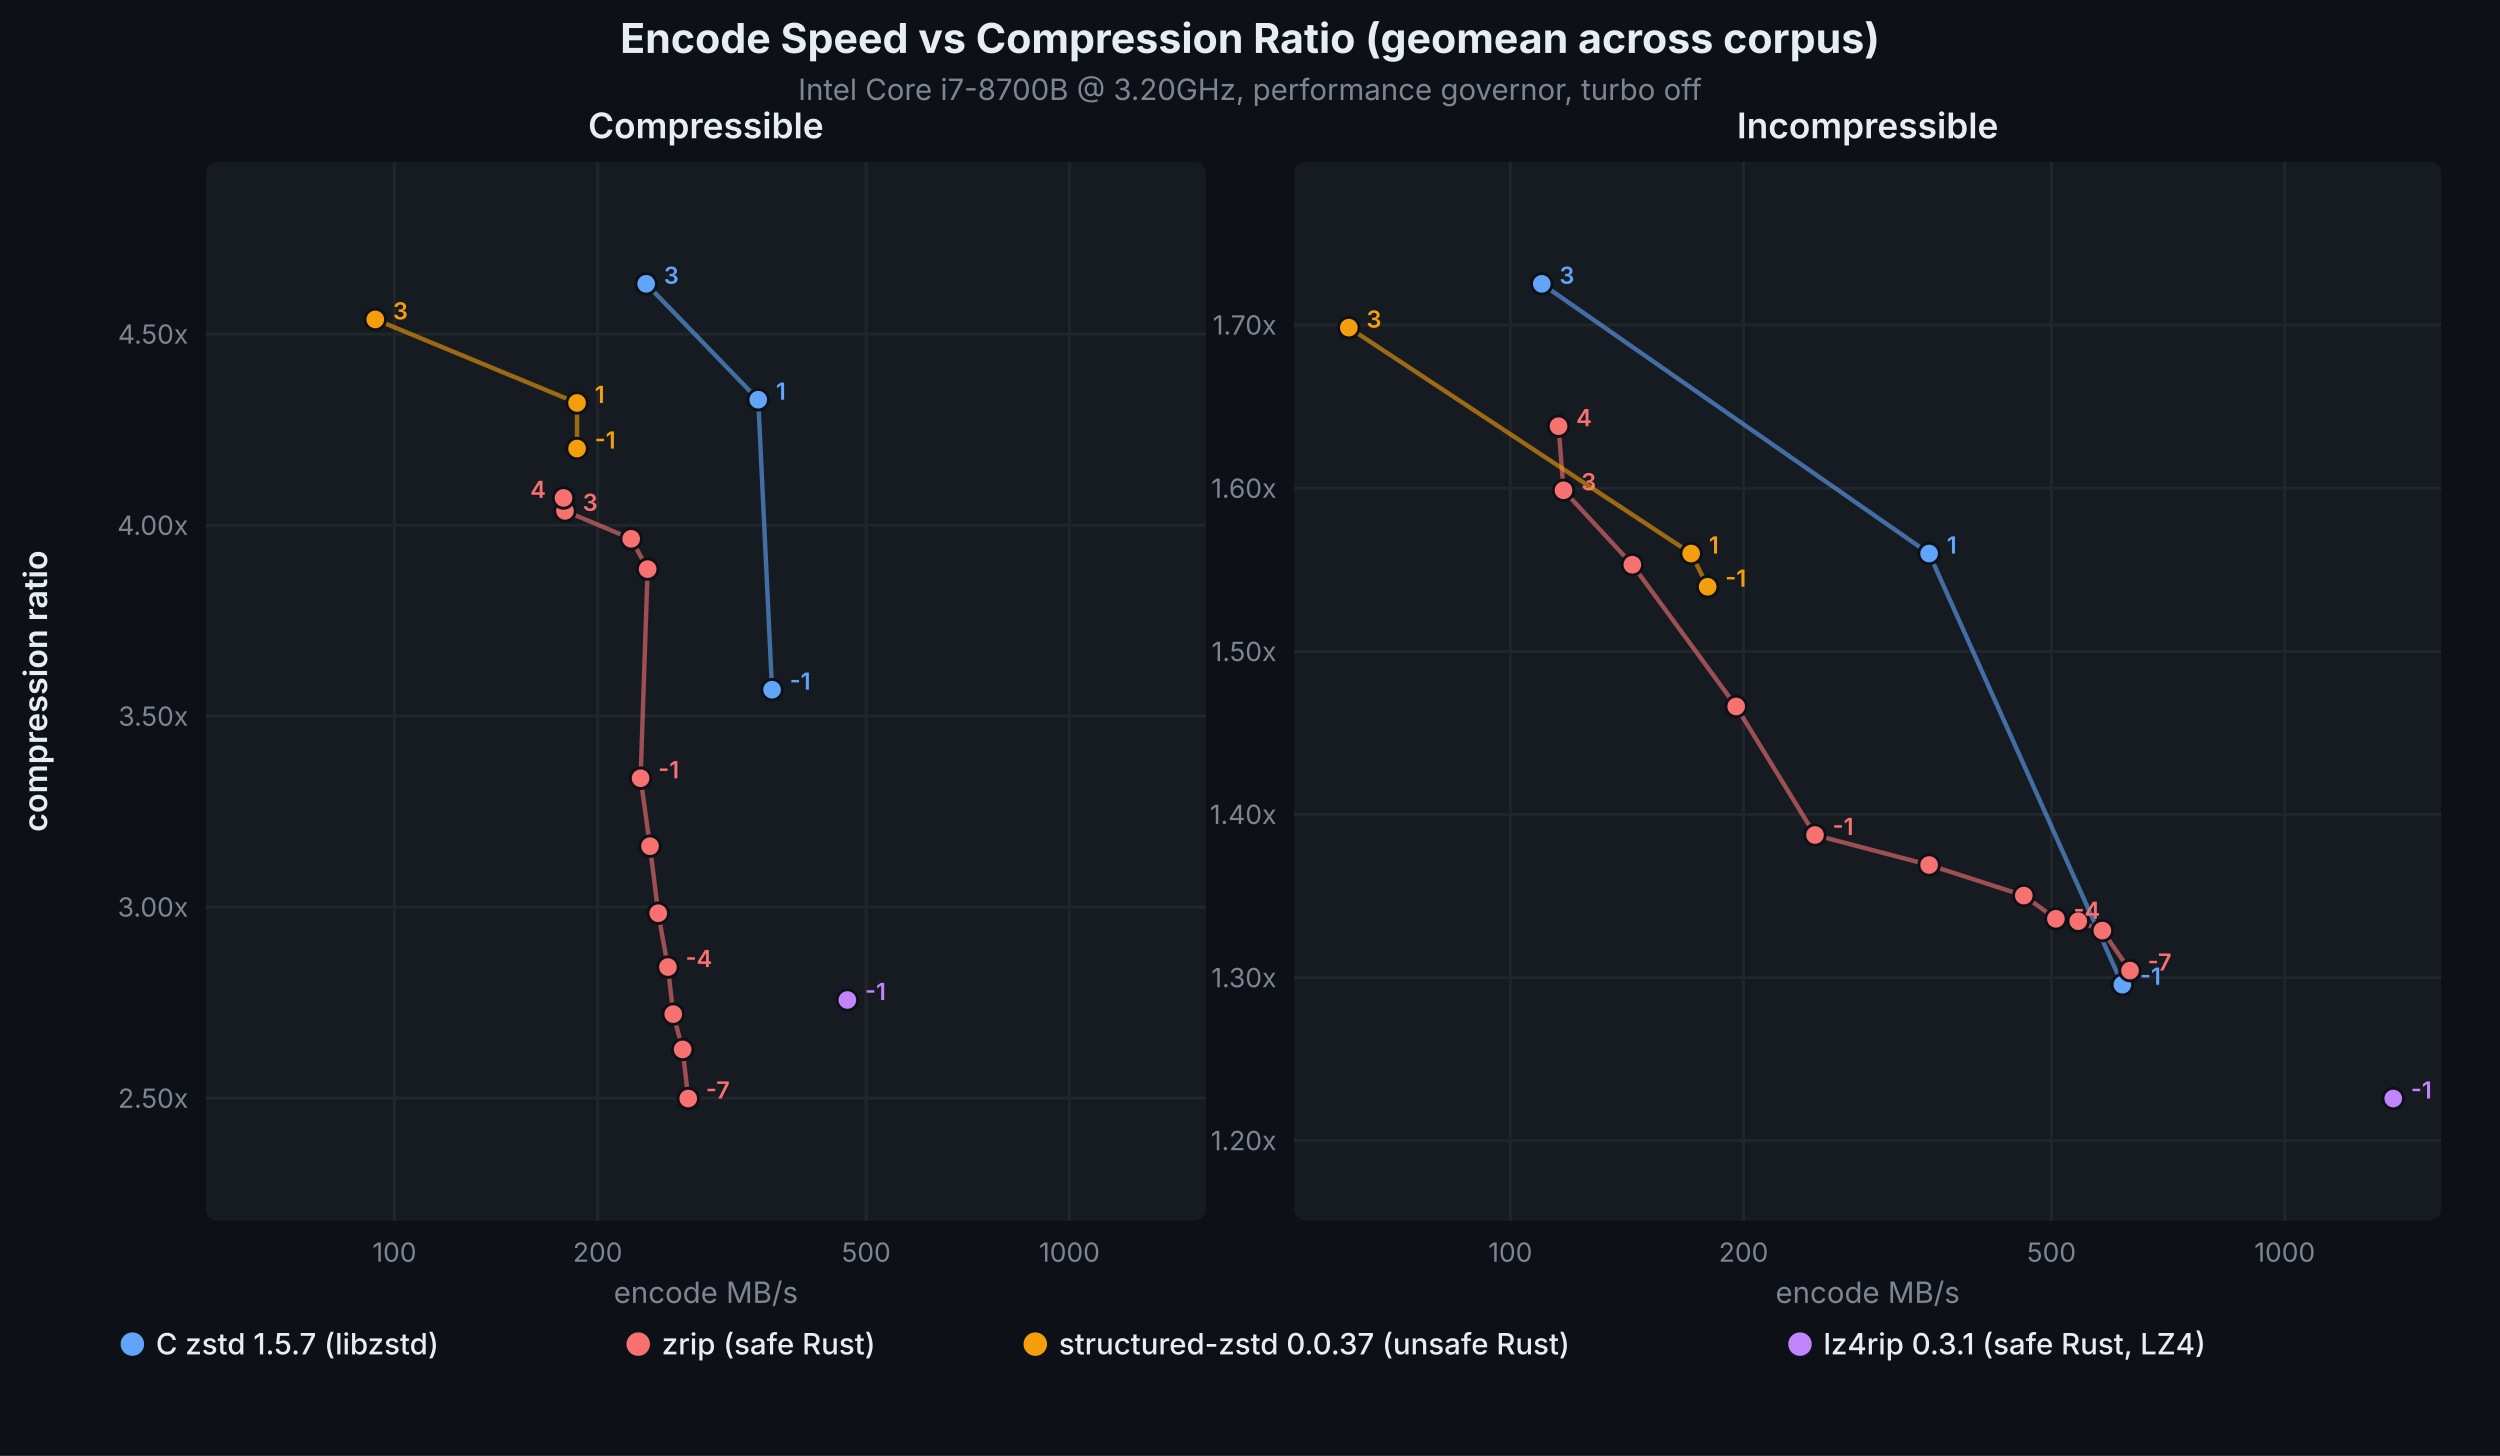
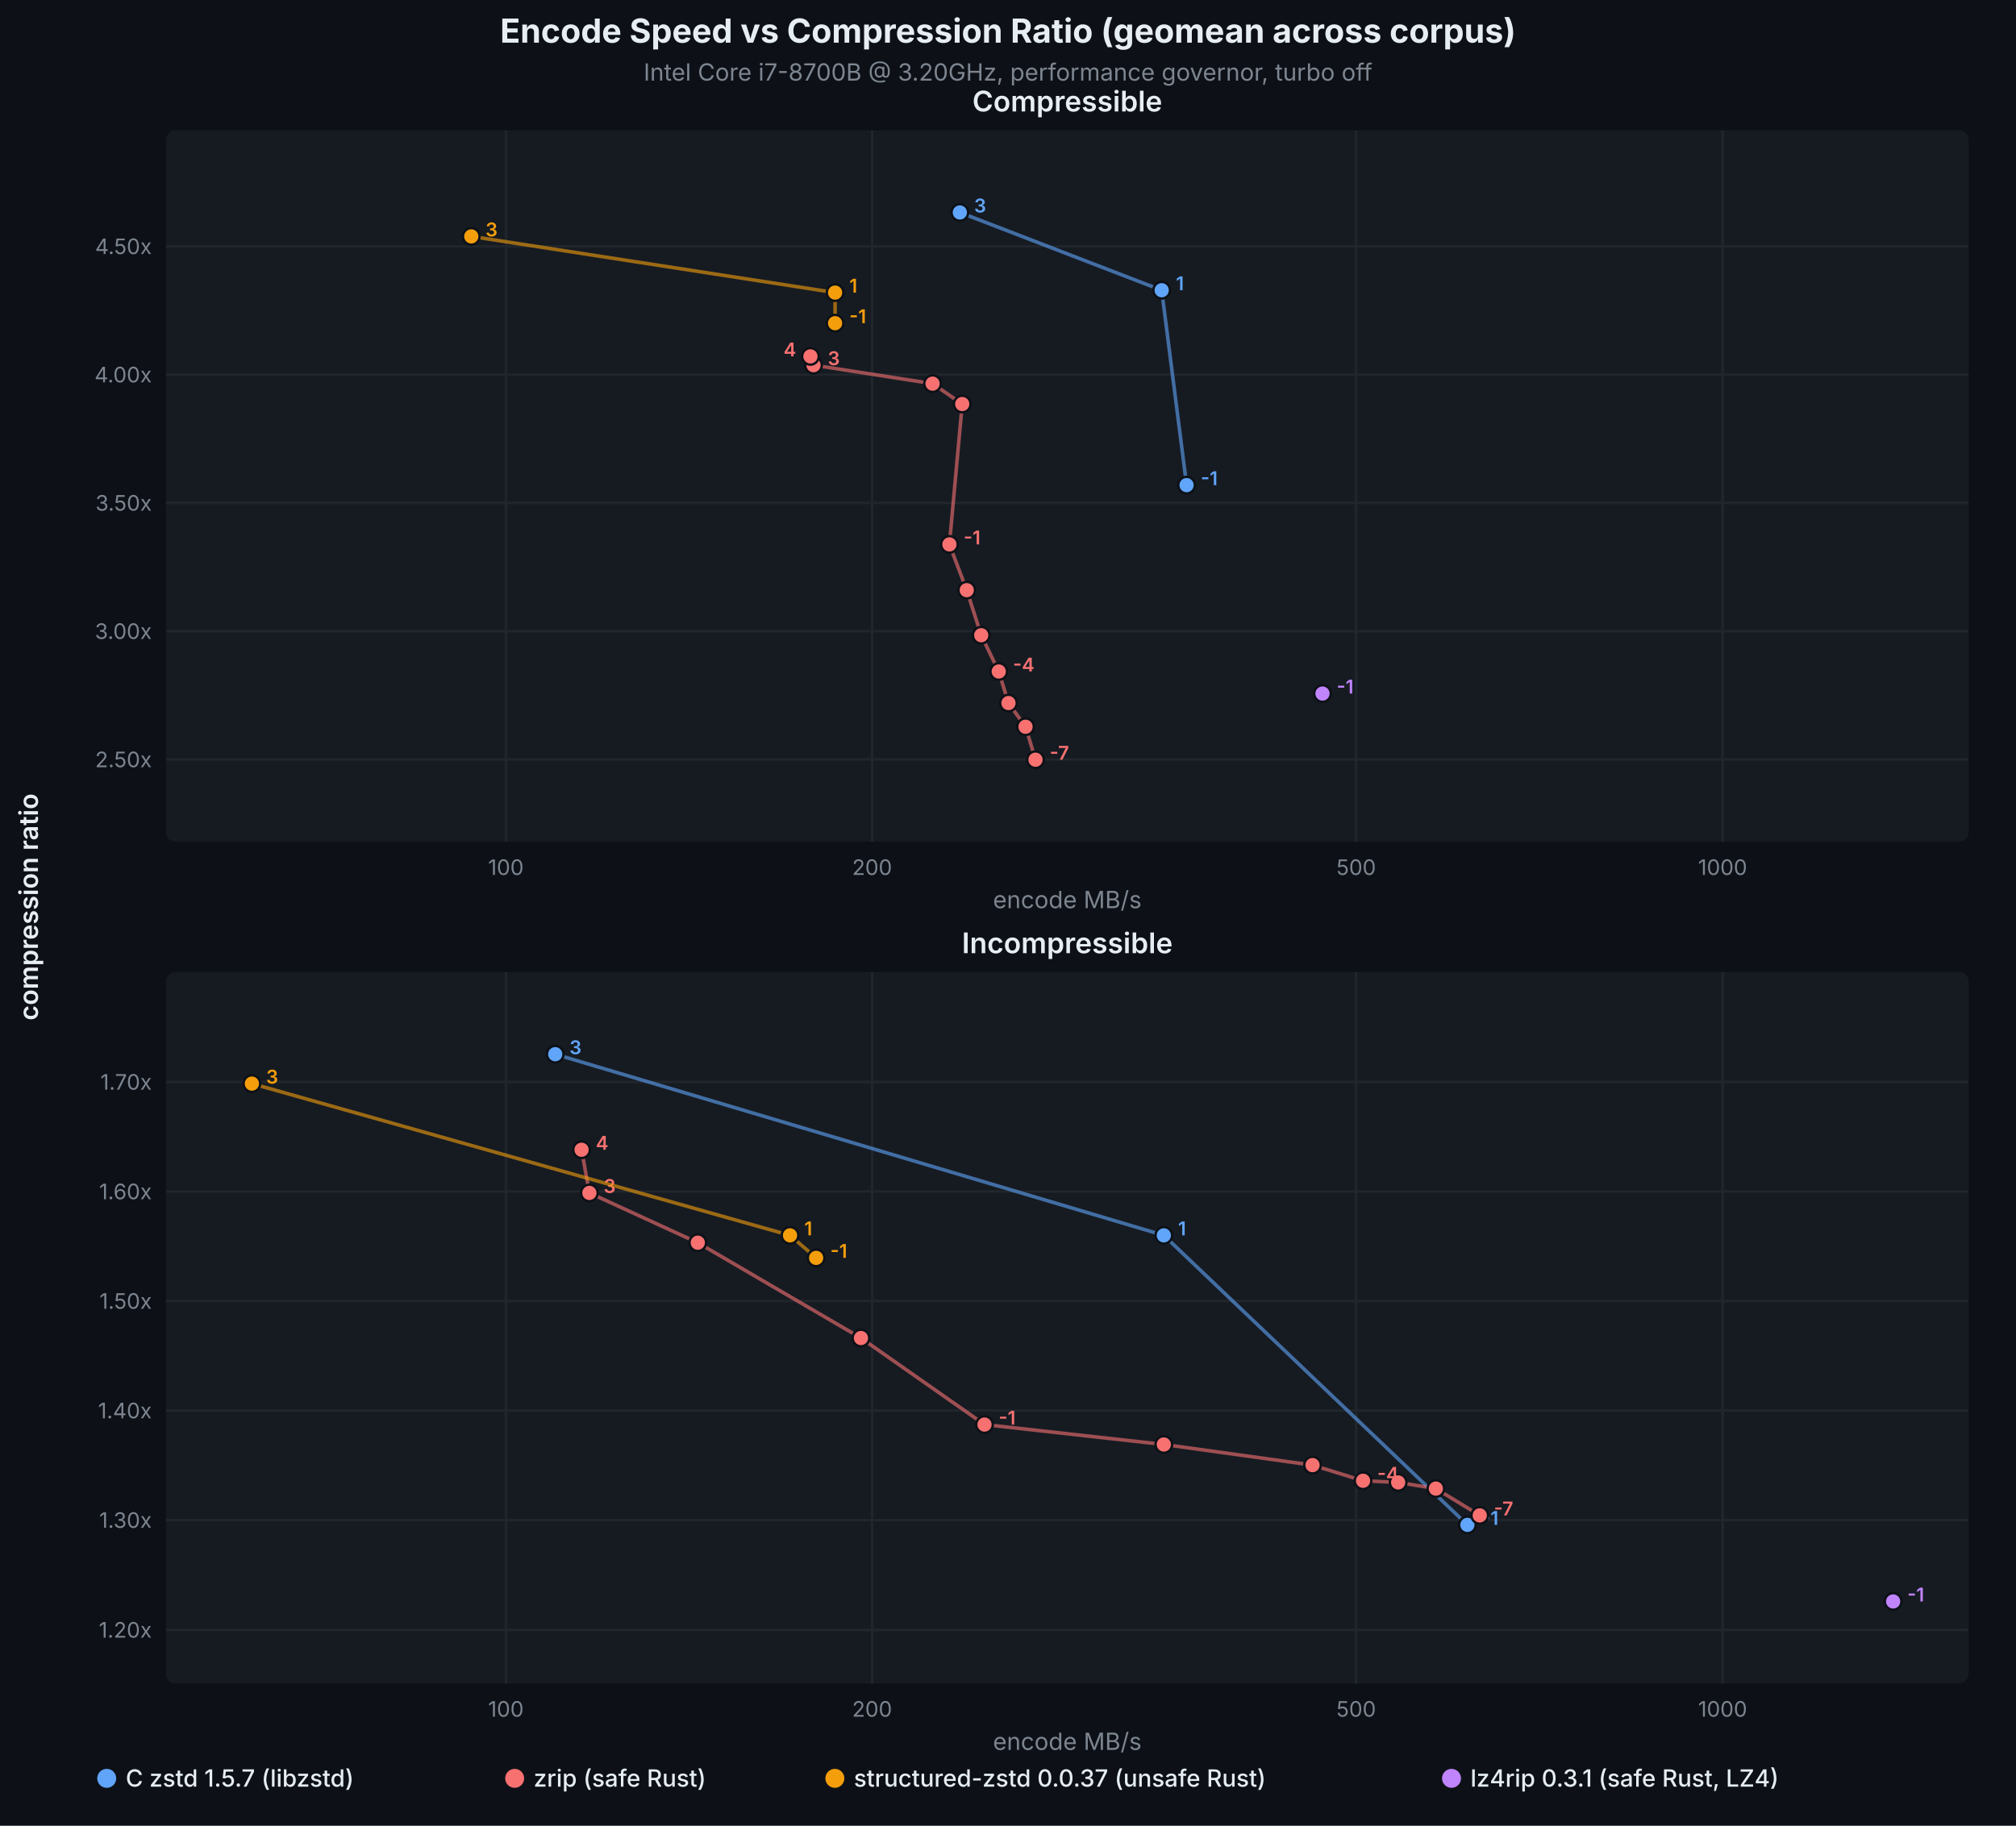
- <svg xmlns="http://www.w3.org/2000/svg" viewBox="0 0 850 495" font-family="system-ui, -apple-system, sans-serif">
-   <rect width="850" height="495" fill="#0d1117" />
+ <svg xmlns="http://www.w3.org/2000/svg" viewBox="0 0 850 770" font-family="system-ui, -apple-system, sans-serif">
+   <rect width="850" height="770" fill="#0d1117" />
  <text x="425.0" y="18" text-anchor="middle" fill="#e6edf3" font-size="14" font-weight="700">Encode Speed vs Compression Ratio (geomean across corpus)</text>
  <text x="425.0" y="34" text-anchor="middle" fill="#7d8590" font-size="10">Intel Core i7-8700B @ 3.20GHz, performance governor, turbo off</text>
-   <rect x="70" y="55" width="340" height="360" fill="#161b22" rx="4" />
-   <text x="240.0" y="47" text-anchor="middle" fill="#e6edf3" font-size="12" font-weight="600">Compressible</text>
-   <line x1="70" y1="373.4" x2="410" y2="373.4" stroke="#21262d" stroke-width="1" />
-   <text x="64" y="373.4" text-anchor="end" dominant-baseline="middle" fill="#7d8590" font-size="9">2.50x</text>
-   <line x1="70" y1="308.4" x2="410" y2="308.4" stroke="#21262d" stroke-width="1" />
-   <text x="64" y="308.4" text-anchor="end" dominant-baseline="middle" fill="#7d8590" font-size="9">3.00x</text>
-   <line x1="70" y1="243.5" x2="410" y2="243.5" stroke="#21262d" stroke-width="1" />
-   <text x="64" y="243.5" text-anchor="end" dominant-baseline="middle" fill="#7d8590" font-size="9">3.50x</text>
-   <line x1="70" y1="178.6" x2="410" y2="178.6" stroke="#21262d" stroke-width="1" />
-   <text x="64" y="178.6" text-anchor="end" dominant-baseline="middle" fill="#7d8590" font-size="9">4.00x</text>
-   <line x1="70" y1="113.6" x2="410" y2="113.6" stroke="#21262d" stroke-width="1" />
-   <text x="64" y="113.6" text-anchor="end" dominant-baseline="middle" fill="#7d8590" font-size="9">4.50x</text>
-   <line x1="134.1" y1="55" x2="134.1" y2="415" stroke="#21262d" stroke-width="1" />
-   <text x="134.1" y="429" text-anchor="middle" fill="#7d8590" font-size="9">100</text>
-   <line x1="203.2" y1="55" x2="203.2" y2="415" stroke="#21262d" stroke-width="1" />
-   <text x="203.2" y="429" text-anchor="middle" fill="#7d8590" font-size="9">200</text>
-   <line x1="294.5" y1="55" x2="294.5" y2="415" stroke="#21262d" stroke-width="1" />
-   <text x="294.5" y="429" text-anchor="middle" fill="#7d8590" font-size="9">500</text>
-   <line x1="363.6" y1="55" x2="363.6" y2="415" stroke="#21262d" stroke-width="1" />
-   <text x="363.6" y="429" text-anchor="middle" fill="#7d8590" font-size="9">1000</text>
-   <text x="240.0" y="443" text-anchor="middle" fill="#7d8590" font-size="10">encode MB/s</text>
-   <path d="M262.5,234.5L257.8,135.9L219.7,96.5" fill="none" stroke="#60a5fa" stroke-width="1.5" stroke-opacity="0.6" />
-   <circle cx="262.5" cy="234.5" r="3.5" fill="#60a5fa" stroke="#0d1117" stroke-width="1" />
-   <text x="268.5" y="234.5" text-anchor="start" fill="#60a5fa" font-size="8" font-weight="600">-1</text>
-   <circle cx="257.8" cy="135.9" r="3.5" fill="#60a5fa" stroke="#0d1117" stroke-width="1" />
-   <text x="263.8" y="135.9" text-anchor="start" fill="#60a5fa" font-size="8" font-weight="600">1</text>
-   <circle cx="219.7" cy="96.5" r="3.5" fill="#60a5fa" stroke="#0d1117" stroke-width="1" />
-   <text x="225.7" y="96.5" text-anchor="start" fill="#60a5fa" font-size="8" font-weight="600">3</text>
-   <path d="M234.0,373.5L232.1,356.8L228.9,344.8L227.1,328.8L223.8,310.5L221.0,287.7L217.8,264.6L220.2,193.5L214.6,183.2L192.1,173.7L191.6,169.3" fill="none" stroke="#f87171" stroke-width="1.5" stroke-opacity="0.6" />
-   <circle cx="234.0" cy="373.5" r="3.5" fill="#f87171" stroke="#0d1117" stroke-width="1" />
-   <text x="240.0" y="373.5" text-anchor="start" fill="#f87171" font-size="8" font-weight="600">-7</text>
-   <circle cx="232.1" cy="356.8" r="3.5" fill="#f87171" stroke="#0d1117" stroke-width="1" />
-   <circle cx="228.9" cy="344.8" r="3.5" fill="#f87171" stroke="#0d1117" stroke-width="1" />
-   <circle cx="227.1" cy="328.8" r="3.5" fill="#f87171" stroke="#0d1117" stroke-width="1" />
-   <text x="233.1" y="328.8" text-anchor="start" fill="#f87171" font-size="8" font-weight="600">-4</text>
-   <circle cx="223.8" cy="310.5" r="3.5" fill="#f87171" stroke="#0d1117" stroke-width="1" />
-   <circle cx="221.0" cy="287.7" r="3.5" fill="#f87171" stroke="#0d1117" stroke-width="1" />
-   <circle cx="217.8" cy="264.6" r="3.5" fill="#f87171" stroke="#0d1117" stroke-width="1" />
-   <text x="223.8" y="264.6" text-anchor="start" fill="#f87171" font-size="8" font-weight="600">-1</text>
-   <circle cx="220.2" cy="193.5" r="3.5" fill="#f87171" stroke="#0d1117" stroke-width="1" />
-   <circle cx="214.6" cy="183.2" r="3.5" fill="#f87171" stroke="#0d1117" stroke-width="1" />
-   <circle cx="192.1" cy="173.7" r="3.5" fill="#f87171" stroke="#0d1117" stroke-width="1" />
-   <text x="198.1" y="173.7" text-anchor="start" fill="#f87171" font-size="8" font-weight="600">3</text>
-   <circle cx="191.6" cy="169.3" r="3.5" fill="#f87171" stroke="#0d1117" stroke-width="1" />
-   <text x="185.6" y="169.3" text-anchor="end" fill="#f87171" font-size="8" font-weight="600">4</text>
-   <path d="M196.2,152.5L196.2,137.0L127.6,108.6" fill="none" stroke="#f59e0b" stroke-width="1.5" stroke-opacity="0.6" />
-   <circle cx="196.2" cy="152.5" r="3.5" fill="#f59e0b" stroke="#0d1117" stroke-width="1" />
-   <text x="202.2" y="152.5" text-anchor="start" fill="#f59e0b" font-size="8" font-weight="600">-1</text>
-   <circle cx="196.2" cy="137.0" r="3.5" fill="#f59e0b" stroke="#0d1117" stroke-width="1" />
-   <text x="202.2" y="137.0" text-anchor="start" fill="#f59e0b" font-size="8" font-weight="600">1</text>
-   <circle cx="127.6" cy="108.6" r="3.5" fill="#f59e0b" stroke="#0d1117" stroke-width="1" />
-   <text x="133.6" y="108.6" text-anchor="start" fill="#f59e0b" font-size="8" font-weight="600">3</text>
-   <circle cx="288.1" cy="340.0" r="3.5" fill="#c084fc" stroke="#0d1117" stroke-width="1" />
-   <text x="294.1" y="340.0" text-anchor="start" fill="#c084fc" font-size="8" font-weight="600">-1</text>
-   <rect x="440" y="55" width="390" height="360" fill="#161b22" rx="4" />
-   <text x="635.0" y="47" text-anchor="middle" fill="#e6edf3" font-size="12" font-weight="600">Incompressible</text>
-   <line x1="440" y1="387.8" x2="830" y2="387.8" stroke="#21262d" stroke-width="1" />
-   <text x="434" y="387.8" text-anchor="end" dominant-baseline="middle" fill="#7d8590" font-size="9">1.20x</text>
-   <line x1="440" y1="332.4" x2="830" y2="332.4" stroke="#21262d" stroke-width="1" />
-   <text x="434" y="332.4" text-anchor="end" dominant-baseline="middle" fill="#7d8590" font-size="9">1.30x</text>
-   <line x1="440" y1="276.9" x2="830" y2="276.9" stroke="#21262d" stroke-width="1" />
-   <text x="434" y="276.9" text-anchor="end" dominant-baseline="middle" fill="#7d8590" font-size="9">1.40x</text>
-   <line x1="440" y1="221.5" x2="830" y2="221.5" stroke="#21262d" stroke-width="1" />
-   <text x="434" y="221.5" text-anchor="end" dominant-baseline="middle" fill="#7d8590" font-size="9">1.50x</text>
-   <line x1="440" y1="166.0" x2="830" y2="166.0" stroke="#21262d" stroke-width="1" />
-   <text x="434" y="166.0" text-anchor="end" dominant-baseline="middle" fill="#7d8590" font-size="9">1.60x</text>
-   <line x1="440" y1="110.5" x2="830" y2="110.5" stroke="#21262d" stroke-width="1" />
-   <text x="434" y="110.5" text-anchor="end" dominant-baseline="middle" fill="#7d8590" font-size="9">1.70x</text>
-   <line x1="513.5" y1="55" x2="513.5" y2="415" stroke="#21262d" stroke-width="1" />
-   <text x="513.5" y="429" text-anchor="middle" fill="#7d8590" font-size="9">100</text>
-   <line x1="592.8" y1="55" x2="592.8" y2="415" stroke="#21262d" stroke-width="1" />
-   <text x="592.8" y="429" text-anchor="middle" fill="#7d8590" font-size="9">200</text>
-   <line x1="697.5" y1="55" x2="697.5" y2="415" stroke="#21262d" stroke-width="1" />
-   <text x="697.5" y="429" text-anchor="middle" fill="#7d8590" font-size="9">500</text>
-   <line x1="776.8" y1="55" x2="776.8" y2="415" stroke="#21262d" stroke-width="1" />
-   <text x="776.8" y="429" text-anchor="middle" fill="#7d8590" font-size="9">1000</text>
-   <text x="635.0" y="443" text-anchor="middle" fill="#7d8590" font-size="10">encode MB/s</text>
-   <path d="M721.6,334.8L655.9,188.2L524.2,96.5" fill="none" stroke="#60a5fa" stroke-width="1.5" stroke-opacity="0.6" />
-   <circle cx="721.6" cy="334.8" r="3.5" fill="#60a5fa" stroke="#0d1117" stroke-width="1" />
-   <text x="727.6" y="334.8" text-anchor="start" fill="#60a5fa" font-size="8" font-weight="600">-1</text>
-   <circle cx="655.9" cy="188.2" r="3.5" fill="#60a5fa" stroke="#0d1117" stroke-width="1" />
-   <text x="661.9" y="188.2" text-anchor="start" fill="#60a5fa" font-size="8" font-weight="600">1</text>
-   <circle cx="524.2" cy="96.5" r="3.5" fill="#60a5fa" stroke="#0d1117" stroke-width="1" />
-   <text x="530.2" y="96.5" text-anchor="start" fill="#60a5fa" font-size="8" font-weight="600">3</text>
-   <path d="M724.2,330.0L714.8,316.4L706.6,313.2L699.0,312.4L688.1,304.5L655.9,294.1L617.1,283.9L590.3,240.2L555.0,192.0L531.6,166.7L529.9,144.9" fill="none" stroke="#f87171" stroke-width="1.5" stroke-opacity="0.6" />
-   <circle cx="724.2" cy="330.0" r="3.5" fill="#f87171" stroke="#0d1117" stroke-width="1" />
-   <text x="730.2" y="330.0" text-anchor="start" fill="#f87171" font-size="8" font-weight="600">-7</text>
-   <circle cx="714.8" cy="316.4" r="3.5" fill="#f87171" stroke="#0d1117" stroke-width="1" />
-   <circle cx="706.6" cy="313.2" r="3.5" fill="#f87171" stroke="#0d1117" stroke-width="1" />
-   <circle cx="699.0" cy="312.4" r="3.5" fill="#f87171" stroke="#0d1117" stroke-width="1" />
-   <text x="705.0" y="312.4" text-anchor="start" fill="#f87171" font-size="8" font-weight="600">-4</text>
-   <circle cx="688.1" cy="304.5" r="3.5" fill="#f87171" stroke="#0d1117" stroke-width="1" />
-   <circle cx="655.9" cy="294.1" r="3.5" fill="#f87171" stroke="#0d1117" stroke-width="1" />
-   <circle cx="617.1" cy="283.9" r="3.5" fill="#f87171" stroke="#0d1117" stroke-width="1" />
-   <text x="623.1" y="283.9" text-anchor="start" fill="#f87171" font-size="8" font-weight="600">-1</text>
-   <circle cx="590.3" cy="240.2" r="3.5" fill="#f87171" stroke="#0d1117" stroke-width="1" />
-   <circle cx="555.0" cy="192.0" r="3.5" fill="#f87171" stroke="#0d1117" stroke-width="1" />
-   <circle cx="531.6" cy="166.7" r="3.5" fill="#f87171" stroke="#0d1117" stroke-width="1" />
-   <text x="537.6" y="166.7" text-anchor="start" fill="#f87171" font-size="8" font-weight="600">3</text>
-   <circle cx="529.9" cy="144.9" r="3.5" fill="#f87171" stroke="#0d1117" stroke-width="1" />
-   <text x="535.9" y="144.9" text-anchor="start" fill="#f87171" font-size="8" font-weight="600">4</text>
-   <path d="M580.6,199.5L575.0,188.2L458.6,111.4" fill="none" stroke="#f59e0b" stroke-width="1.5" stroke-opacity="0.6" />
-   <circle cx="580.6" cy="199.5" r="3.5" fill="#f59e0b" stroke="#0d1117" stroke-width="1" />
-   <text x="586.6" y="199.5" text-anchor="start" fill="#f59e0b" font-size="8" font-weight="600">-1</text>
-   <circle cx="575.0" cy="188.2" r="3.5" fill="#f59e0b" stroke="#0d1117" stroke-width="1" />
-   <text x="581.0" y="188.2" text-anchor="start" fill="#f59e0b" font-size="8" font-weight="600">1</text>
-   <circle cx="458.6" cy="111.4" r="3.5" fill="#f59e0b" stroke="#0d1117" stroke-width="1" />
-   <text x="464.6" y="111.4" text-anchor="start" fill="#f59e0b" font-size="8" font-weight="600">3</text>
-   <circle cx="813.7" cy="373.5" r="3.5" fill="#c084fc" stroke="#0d1117" stroke-width="1" />
-   <text x="819.7" y="373.5" text-anchor="start" fill="#c084fc" font-size="8" font-weight="600">-1</text>
-   <text x="16" y="235.0" text-anchor="middle" fill="#e6edf3" font-size="11" font-weight="600" transform="rotate(-90,16,235.0)">compression ratio</text>
-   <circle cx="45" cy="457" r="4" fill="#60a5fa" />
-   <text x="53" y="460.5" fill="#e6edf3" font-size="10" font-weight="500">C zstd 1.5.7 (libzstd)</text>
-   <circle cx="217" cy="457" r="4" fill="#f87171" />
-   <text x="225" y="460.5" fill="#e6edf3" font-size="10" font-weight="500">zrip (safe Rust)</text>
-   <circle cx="352" cy="457" r="4" fill="#f59e0b" />
-   <text x="360" y="460.5" fill="#e6edf3" font-size="10" font-weight="500">structured-zstd 0.0.37 (unsafe Rust)</text>
-   <circle cx="612" cy="457" r="4" fill="#c084fc" />
-   <text x="620" y="460.5" fill="#e6edf3" font-size="10" font-weight="500">lz4rip 0.3.1 (safe Rust, LZ4)</text>
+   <rect x="70" y="55" width="760" height="300" fill="#161b22" rx="4" />
+   <text x="450.0" y="47" text-anchor="middle" fill="#e6edf3" font-size="12" font-weight="600">Compressible</text>
+   <line x1="70" y1="320.3" x2="830" y2="320.3" stroke="#21262d" stroke-width="1" />
+   <text x="64" y="320.3" text-anchor="end" dominant-baseline="middle" fill="#7d8590" font-size="9">2.50x</text>
+   <line x1="70" y1="266.2" x2="830" y2="266.2" stroke="#21262d" stroke-width="1" />
+   <text x="64" y="266.2" text-anchor="end" dominant-baseline="middle" fill="#7d8590" font-size="9">3.00x</text>
+   <line x1="70" y1="212.1" x2="830" y2="212.1" stroke="#21262d" stroke-width="1" />
+   <text x="64" y="212.1" text-anchor="end" dominant-baseline="middle" fill="#7d8590" font-size="9">3.50x</text>
+   <line x1="70" y1="158.0" x2="830" y2="158.0" stroke="#21262d" stroke-width="1" />
+   <text x="64" y="158.0" text-anchor="end" dominant-baseline="middle" fill="#7d8590" font-size="9">4.00x</text>
+   <line x1="70" y1="103.9" x2="830" y2="103.9" stroke="#21262d" stroke-width="1" />
+   <text x="64" y="103.9" text-anchor="end" dominant-baseline="middle" fill="#7d8590" font-size="9">4.50x</text>
+   <line x1="213.3" y1="55" x2="213.3" y2="355" stroke="#21262d" stroke-width="1" />
+   <text x="213.3" y="369" text-anchor="middle" fill="#7d8590" font-size="9">100</text>
+   <line x1="367.7" y1="55" x2="367.7" y2="355" stroke="#21262d" stroke-width="1" />
+   <text x="367.7" y="369" text-anchor="middle" fill="#7d8590" font-size="9">200</text>
+   <line x1="571.8" y1="55" x2="571.8" y2="355" stroke="#21262d" stroke-width="1" />
+   <text x="571.8" y="369" text-anchor="middle" fill="#7d8590" font-size="9">500</text>
+   <line x1="726.3" y1="55" x2="726.3" y2="355" stroke="#21262d" stroke-width="1" />
+   <text x="726.3" y="369" text-anchor="middle" fill="#7d8590" font-size="9">1000</text>
+   <text x="450.0" y="383" text-anchor="middle" fill="#7d8590" font-size="10">encode MB/s</text>
+   <path d="M500.3,204.6L489.8,122.4L404.7,89.6" fill="none" stroke="#60a5fa" stroke-width="1.5" stroke-opacity="0.6" />
+   <circle cx="500.3" cy="204.6" r="3.5" fill="#60a5fa" stroke="#0d1117" stroke-width="1" />
+   <text x="506.3" y="204.6" text-anchor="start" fill="#60a5fa" font-size="8" font-weight="600">-1</text>
+   <circle cx="489.8" cy="122.4" r="3.5" fill="#60a5fa" stroke="#0d1117" stroke-width="1" />
+   <text x="495.8" y="122.4" text-anchor="start" fill="#60a5fa" font-size="8" font-weight="600">1</text>
+   <circle cx="404.7" cy="89.6" r="3.5" fill="#60a5fa" stroke="#0d1117" stroke-width="1" />
+   <text x="410.7" y="89.6" text-anchor="start" fill="#60a5fa" font-size="8" font-weight="600">3</text>
+   <path d="M436.6,320.4L432.4,306.5L425.2,296.5L421.1,283.2L413.7,267.9L407.6,248.9L400.3,229.6L405.7,170.4L393.2,161.8L343.0,154.0L341.7,150.3" fill="none" stroke="#f87171" stroke-width="1.5" stroke-opacity="0.6" />
+   <circle cx="436.6" cy="320.4" r="3.5" fill="#f87171" stroke="#0d1117" stroke-width="1" />
+   <text x="442.6" y="320.4" text-anchor="start" fill="#f87171" font-size="8" font-weight="600">-7</text>
+   <circle cx="432.4" cy="306.5" r="3.5" fill="#f87171" stroke="#0d1117" stroke-width="1" />
+   <circle cx="425.2" cy="296.5" r="3.5" fill="#f87171" stroke="#0d1117" stroke-width="1" />
+   <circle cx="421.1" cy="283.2" r="3.5" fill="#f87171" stroke="#0d1117" stroke-width="1" />
+   <text x="427.1" y="283.2" text-anchor="start" fill="#f87171" font-size="8" font-weight="600">-4</text>
+   <circle cx="413.7" cy="267.9" r="3.5" fill="#f87171" stroke="#0d1117" stroke-width="1" />
+   <circle cx="407.6" cy="248.9" r="3.5" fill="#f87171" stroke="#0d1117" stroke-width="1" />
+   <circle cx="400.3" cy="229.6" r="3.5" fill="#f87171" stroke="#0d1117" stroke-width="1" />
+   <text x="406.3" y="229.6" text-anchor="start" fill="#f87171" font-size="8" font-weight="600">-1</text>
+   <circle cx="405.7" cy="170.4" r="3.5" fill="#f87171" stroke="#0d1117" stroke-width="1" />
+   <circle cx="393.2" cy="161.8" r="3.5" fill="#f87171" stroke="#0d1117" stroke-width="1" />
+   <circle cx="343.0" cy="154.0" r="3.5" fill="#f87171" stroke="#0d1117" stroke-width="1" />
+   <text x="349.0" y="154.0" text-anchor="start" fill="#f87171" font-size="8" font-weight="600">3</text>
+   <circle cx="341.7" cy="150.3" r="3.5" fill="#f87171" stroke="#0d1117" stroke-width="1" />
+   <text x="335.7" y="150.3" text-anchor="end" fill="#f87171" font-size="8" font-weight="600">4</text>
+   <path d="M352.1,136.3L352.1,123.4L198.7,99.7" fill="none" stroke="#f59e0b" stroke-width="1.5" stroke-opacity="0.6" />
+   <circle cx="352.1" cy="136.3" r="3.5" fill="#f59e0b" stroke="#0d1117" stroke-width="1" />
+   <text x="358.1" y="136.3" text-anchor="start" fill="#f59e0b" font-size="8" font-weight="600">-1</text>
+   <circle cx="352.1" cy="123.4" r="3.5" fill="#f59e0b" stroke="#0d1117" stroke-width="1" />
+   <text x="358.1" y="123.4" text-anchor="start" fill="#f59e0b" font-size="8" font-weight="600">1</text>
+   <circle cx="198.7" cy="99.7" r="3.5" fill="#f59e0b" stroke="#0d1117" stroke-width="1" />
+   <text x="204.7" y="99.7" text-anchor="start" fill="#f59e0b" font-size="8" font-weight="600">3</text>
+   <circle cx="557.6" cy="292.5" r="3.5" fill="#c084fc" stroke="#0d1117" stroke-width="1" />
+   <text x="563.6" y="292.5" text-anchor="start" fill="#c084fc" font-size="8" font-weight="600">-1</text>
+   <rect x="70" y="410" width="760" height="300" fill="#161b22" rx="4" />
+   <text x="450.0" y="402" text-anchor="middle" fill="#e6edf3" font-size="12" font-weight="600">Incompressible</text>
+   <line x1="70" y1="687.4" x2="830" y2="687.4" stroke="#21262d" stroke-width="1" />
+   <text x="64" y="687.4" text-anchor="end" dominant-baseline="middle" fill="#7d8590" font-size="9">1.20x</text>
+   <line x1="70" y1="641.1" x2="830" y2="641.1" stroke="#21262d" stroke-width="1" />
+   <text x="64" y="641.1" text-anchor="end" dominant-baseline="middle" fill="#7d8590" font-size="9">1.30x</text>
+   <line x1="70" y1="594.9" x2="830" y2="594.9" stroke="#21262d" stroke-width="1" />
+   <text x="64" y="594.9" text-anchor="end" dominant-baseline="middle" fill="#7d8590" font-size="9">1.40x</text>
+   <line x1="70" y1="548.7" x2="830" y2="548.7" stroke="#21262d" stroke-width="1" />
+   <text x="64" y="548.7" text-anchor="end" dominant-baseline="middle" fill="#7d8590" font-size="9">1.50x</text>
+   <line x1="70" y1="502.5" x2="830" y2="502.5" stroke="#21262d" stroke-width="1" />
+   <text x="64" y="502.5" text-anchor="end" dominant-baseline="middle" fill="#7d8590" font-size="9">1.60x</text>
+   <line x1="70" y1="456.3" x2="830" y2="456.3" stroke="#21262d" stroke-width="1" />
+   <text x="64" y="456.3" text-anchor="end" dominant-baseline="middle" fill="#7d8590" font-size="9">1.70x</text>
+   <line x1="213.3" y1="410" x2="213.3" y2="710" stroke="#21262d" stroke-width="1" />
+   <text x="213.3" y="724" text-anchor="middle" fill="#7d8590" font-size="9">100</text>
+   <line x1="367.7" y1="410" x2="367.7" y2="710" stroke="#21262d" stroke-width="1" />
+   <text x="367.7" y="724" text-anchor="middle" fill="#7d8590" font-size="9">200</text>
+   <line x1="571.8" y1="410" x2="571.8" y2="710" stroke="#21262d" stroke-width="1" />
+   <text x="571.8" y="724" text-anchor="middle" fill="#7d8590" font-size="9">500</text>
+   <line x1="726.3" y1="410" x2="726.3" y2="710" stroke="#21262d" stroke-width="1" />
+   <text x="726.3" y="724" text-anchor="middle" fill="#7d8590" font-size="9">1000</text>
+   <text x="450.0" y="738" text-anchor="middle" fill="#7d8590" font-size="10">encode MB/s</text>
+   <path d="M618.7,643.1L490.7,521.0L234.1,444.6" fill="none" stroke="#60a5fa" stroke-width="1.5" stroke-opacity="0.6" />
+   <circle cx="618.7" cy="643.1" r="3.5" fill="#60a5fa" stroke="#0d1117" stroke-width="1" />
+   <text x="624.7" y="643.1" text-anchor="start" fill="#60a5fa" font-size="8" font-weight="600">-1</text>
+   <circle cx="490.7" cy="521.0" r="3.5" fill="#60a5fa" stroke="#0d1117" stroke-width="1" />
+   <text x="496.7" y="521.0" text-anchor="start" fill="#60a5fa" font-size="8" font-weight="600">1</text>
+   <circle cx="234.1" cy="444.6" r="3.5" fill="#60a5fa" stroke="#0d1117" stroke-width="1" />
+   <text x="240.1" y="444.6" text-anchor="start" fill="#60a5fa" font-size="8" font-weight="600">3</text>
+   <path d="M623.9,639.1L605.4,627.8L589.5,625.2L574.7,624.5L553.4,617.9L490.7,609.2L415.1,600.8L363.0,564.3L294.2,524.1L248.5,503.1L245.2,484.9" fill="none" stroke="#f87171" stroke-width="1.5" stroke-opacity="0.6" />
+   <circle cx="623.9" cy="639.1" r="3.5" fill="#f87171" stroke="#0d1117" stroke-width="1" />
+   <text x="629.9" y="639.1" text-anchor="start" fill="#f87171" font-size="8" font-weight="600">-7</text>
+   <circle cx="605.4" cy="627.8" r="3.5" fill="#f87171" stroke="#0d1117" stroke-width="1" />
+   <circle cx="589.5" cy="625.2" r="3.5" fill="#f87171" stroke="#0d1117" stroke-width="1" />
+   <circle cx="574.7" cy="624.5" r="3.5" fill="#f87171" stroke="#0d1117" stroke-width="1" />
+   <text x="580.7" y="624.5" text-anchor="start" fill="#f87171" font-size="8" font-weight="600">-4</text>
+   <circle cx="553.4" cy="617.9" r="3.5" fill="#f87171" stroke="#0d1117" stroke-width="1" />
+   <circle cx="490.7" cy="609.2" r="3.5" fill="#f87171" stroke="#0d1117" stroke-width="1" />
+   <circle cx="415.1" cy="600.8" r="3.5" fill="#f87171" stroke="#0d1117" stroke-width="1" />
+   <text x="421.1" y="600.8" text-anchor="start" fill="#f87171" font-size="8" font-weight="600">-1</text>
+   <circle cx="363.0" cy="564.3" r="3.5" fill="#f87171" stroke="#0d1117" stroke-width="1" />
+   <circle cx="294.2" cy="524.1" r="3.5" fill="#f87171" stroke="#0d1117" stroke-width="1" />
+   <circle cx="248.5" cy="503.1" r="3.5" fill="#f87171" stroke="#0d1117" stroke-width="1" />
+   <text x="254.5" y="503.1" text-anchor="start" fill="#f87171" font-size="8" font-weight="600">3</text>
+   <circle cx="245.2" cy="484.9" r="3.5" fill="#f87171" stroke="#0d1117" stroke-width="1" />
+   <text x="251.2" y="484.9" text-anchor="start" fill="#f87171" font-size="8" font-weight="600">4</text>
+   <path d="M344.1,530.5L333.1,521.0L106.2,457.0" fill="none" stroke="#f59e0b" stroke-width="1.5" stroke-opacity="0.6" />
+   <circle cx="344.1" cy="530.5" r="3.5" fill="#f59e0b" stroke="#0d1117" stroke-width="1" />
+   <text x="350.1" y="530.5" text-anchor="start" fill="#f59e0b" font-size="8" font-weight="600">-1</text>
+   <circle cx="333.1" cy="521.0" r="3.5" fill="#f59e0b" stroke="#0d1117" stroke-width="1" />
+   <text x="339.1" y="521.0" text-anchor="start" fill="#f59e0b" font-size="8" font-weight="600">1</text>
+   <circle cx="106.2" cy="457.0" r="3.5" fill="#f59e0b" stroke="#0d1117" stroke-width="1" />
+   <text x="112.2" y="457.0" text-anchor="start" fill="#f59e0b" font-size="8" font-weight="600">3</text>
+   <circle cx="798.2" cy="675.4" r="3.5" fill="#c084fc" stroke="#0d1117" stroke-width="1" />
+   <text x="804.2" y="675.4" text-anchor="start" fill="#c084fc" font-size="8" font-weight="600">-1</text>
+   <text x="16" y="382.5" text-anchor="middle" fill="#e6edf3" font-size="11" font-weight="600" transform="rotate(-90,16,382.5)">compression ratio</text>
+   <circle cx="45" cy="750" r="4" fill="#60a5fa" />
+   <text x="53" y="753.5" fill="#e6edf3" font-size="10" font-weight="500">C zstd 1.5.7 (libzstd)</text>
+   <circle cx="217" cy="750" r="4" fill="#f87171" />
+   <text x="225" y="753.5" fill="#e6edf3" font-size="10" font-weight="500">zrip (safe Rust)</text>
+   <circle cx="352" cy="750" r="4" fill="#f59e0b" />
+   <text x="360" y="753.5" fill="#e6edf3" font-size="10" font-weight="500">structured-zstd 0.0.37 (unsafe Rust)</text>
+   <circle cx="612" cy="750" r="4" fill="#c084fc" />
+   <text x="620" y="753.5" fill="#e6edf3" font-size="10" font-weight="500">lz4rip 0.3.1 (safe Rust, LZ4)</text>
</svg>
